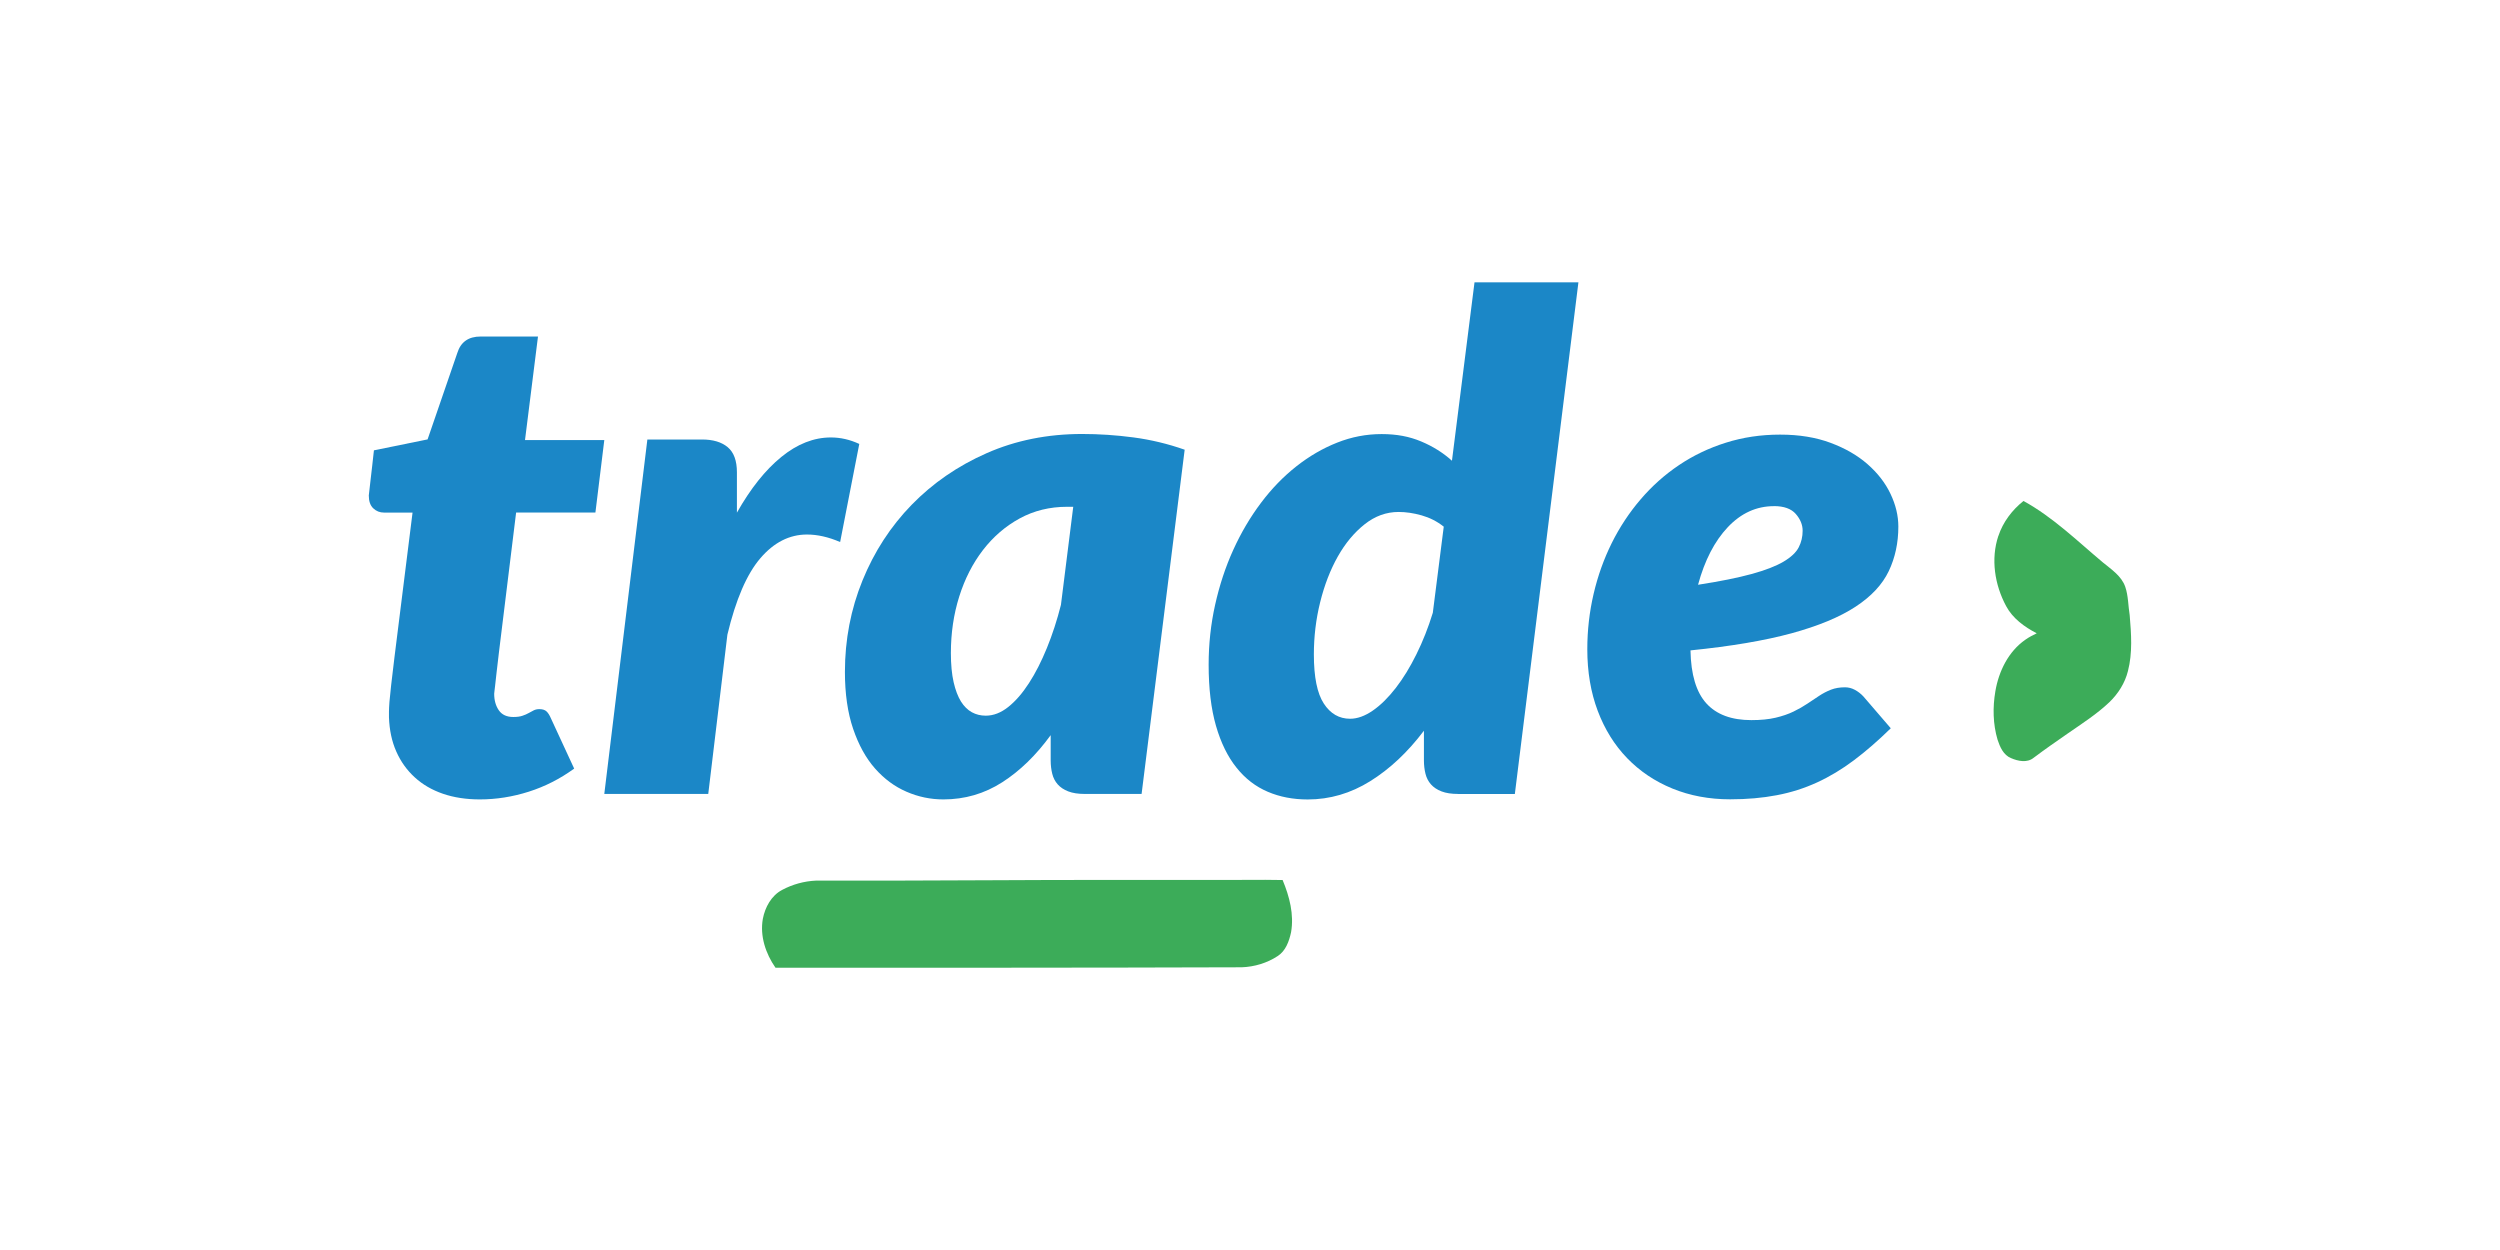
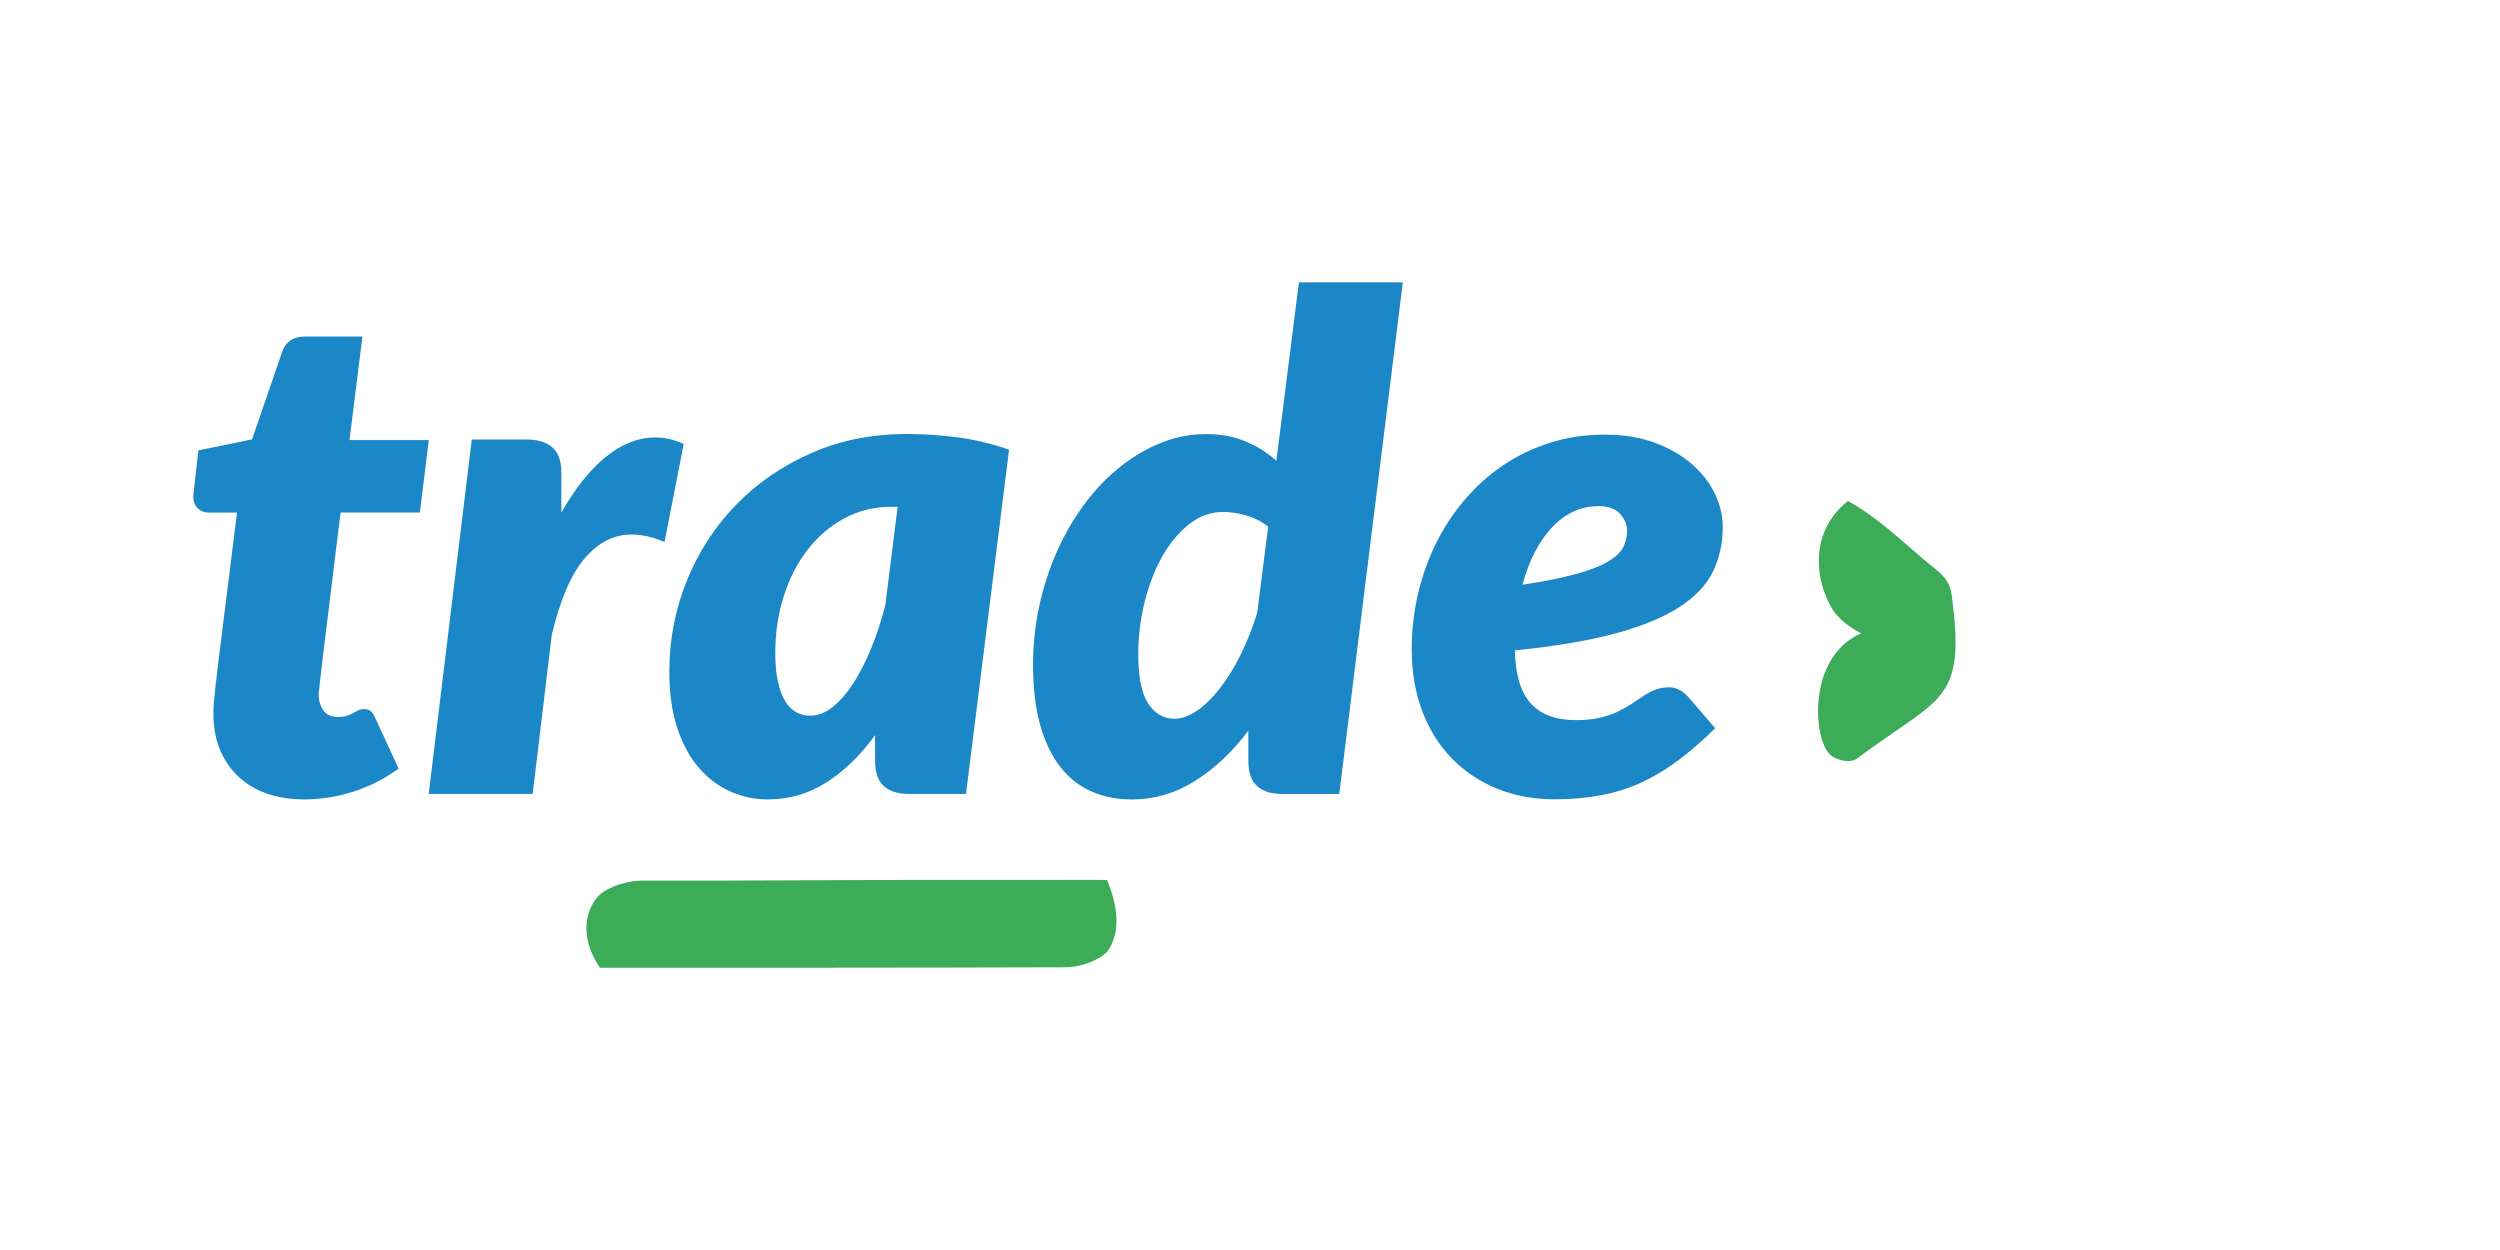
<svg xmlns="http://www.w3.org/2000/svg" id="Capa_1" data-name="Capa 1" viewBox="0 0 512 256">
  <defs>
    <style>
      .cls-1 {
        fill: #1b87c7;
      }

      .cls-2 {
        fill: #3cac59;
      }
    </style>
  </defs>
  <g>
-     <path class="cls-1" d="M79.66,146.92v-1.19c0-.47.04-1.13.1-2,.07-.86.19-2.01.35-3.43.16-1.42.38-3.3.67-5.64l3.71-29.68h-5.81c-.89,0-1.63-.29-2.24-.88-.61-.58-.91-1.46-.91-2.62,0-.05.05-.46.14-1.23.09-.77.19-1.59.28-2.45.09-.86.19-1.67.28-2.42.09-.75.14-1.17.14-1.26l.21-1.89,10.99-2.24,6.09-17.71c.7-2.24,2.29-3.36,4.76-3.36h11.76l-2.66,21.21h16.24l-1.82,14.84h-16.24l-3.5,28.49c-.23,1.91-.41,3.42-.53,4.52-.12,1.1-.21,1.94-.28,2.52-.07.58-.12.98-.14,1.19-.02.21-.04.34-.04.39,0,1.35.32,2.48.95,3.39.63.91,1.62,1.37,2.97,1.37.75,0,1.37-.08,1.86-.25.49-.16.92-.35,1.29-.56.37-.21.72-.4,1.05-.56.33-.16.7-.24,1.12-.24.65,0,1.14.15,1.47.46.33.3.63.78.91,1.43l4.76,10.29c-2.89,2.1-6,3.68-9.31,4.73-3.31,1.05-6.65,1.58-10.01,1.58-2.8,0-5.32-.39-7.56-1.16s-4.17-1.89-5.77-3.36c-1.61-1.47-2.87-3.23-3.78-5.29-.91-2.05-1.41-4.39-1.5-7Z" />
-     <path class="cls-1" d="M123.76,162.6l8.82-72.59h11.2c2.24,0,3.99.52,5.25,1.57,1.26,1.05,1.89,2.77,1.89,5.15v8.26c2.8-4.95,5.83-8.75,9.1-11.41,3.27-2.66,6.65-3.99,10.15-3.99,1.96,0,3.9.44,5.81,1.33l-3.92,20.09c-2.38-1.03-4.64-1.54-6.79-1.54-3.59,0-6.78,1.62-9.55,4.86-2.78,3.24-5.03,8.46-6.75,15.65l-3.92,32.62h-21.28Z" />
-     <path class="cls-1" d="M233.8,162.6h-11.62c-1.35,0-2.49-.17-3.39-.52-.91-.35-1.63-.83-2.17-1.44-.54-.61-.91-1.33-1.12-2.17-.21-.84-.32-1.75-.32-2.73v-5.18c-2.99,4.11-6.3,7.33-9.94,9.66-3.64,2.33-7.65,3.5-12.04,3.5-2.61,0-5.13-.52-7.56-1.58-2.43-1.05-4.57-2.64-6.44-4.76-1.87-2.12-3.36-4.83-4.48-8.12s-1.68-7.17-1.68-11.66c0-6.58,1.2-12.82,3.6-18.72,2.4-5.9,5.76-11.07,10.08-15.51,4.32-4.43,9.44-7.96,15.37-10.57,5.93-2.61,12.44-3.92,19.53-3.92,3.45,0,6.95.23,10.5.7,3.55.47,7.05,1.31,10.5,2.52l-8.82,70.49ZM201.88,146.57c1.59,0,3.13-.6,4.62-1.79,1.49-1.19,2.9-2.81,4.23-4.87,1.33-2.05,2.56-4.46,3.68-7.21,1.12-2.75,2.08-5.69,2.87-8.82l2.52-20.09h-1.26c-3.55,0-6.78.79-9.7,2.38-2.92,1.59-5.42,3.75-7.53,6.48-2.1,2.73-3.72,5.9-4.86,9.52-1.14,3.62-1.71,7.48-1.71,11.58,0,2.33.19,4.32.56,5.95.37,1.63.88,2.95,1.5,3.96.63,1,1.38,1.74,2.24,2.21.86.47,1.81.7,2.83.7Z" />
-     <path class="cls-1" d="M298.62,162.6c-1.35,0-2.48-.17-3.39-.52s-1.63-.83-2.17-1.44c-.54-.61-.91-1.33-1.12-2.17-.21-.84-.32-1.75-.32-2.73v-6.09c-3.31,4.39-6.98,7.83-10.99,10.33-4.01,2.5-8.28,3.75-12.81,3.75-2.99,0-5.72-.52-8.19-1.58-2.47-1.05-4.61-2.69-6.4-4.94-1.8-2.24-3.2-5.1-4.2-8.57-1-3.48-1.5-7.64-1.5-12.5,0-4.2.44-8.29,1.33-12.29.89-3.99,2.12-7.73,3.71-11.23,1.59-3.5,3.48-6.71,5.67-9.62,2.19-2.92,4.61-5.41,7.25-7.49,2.64-2.08,5.42-3.7,8.36-4.86,2.94-1.17,5.97-1.75,9.1-1.75s5.68.5,8.08,1.5c2.4,1,4.51,2.32,6.33,3.96l4.62-36.54h21.28l-13.02,104.79h-11.62ZM276.5,147.2c1.49,0,3.04-.56,4.66-1.68s3.17-2.66,4.69-4.62c1.52-1.96,2.93-4.26,4.23-6.9,1.31-2.64,2.43-5.47,3.36-8.5l2.24-17.64c-1.35-1.07-2.86-1.84-4.52-2.31-1.66-.47-3.23-.7-4.72-.7-2.52,0-4.84.84-6.96,2.52-2.12,1.68-3.96,3.88-5.5,6.61-1.54,2.73-2.74,5.85-3.61,9.35s-1.29,7.07-1.29,10.71c0,4.62.68,7.97,2.03,10.04,1.35,2.08,3.15,3.12,5.39,3.12Z" />
-     <path class="cls-1" d="M388.78,107.86c0,3.31-.65,6.35-1.96,9.1-1.31,2.75-3.58,5.19-6.83,7.31-3.24,2.12-7.61,3.93-13.09,5.43-5.48,1.49-12.38,2.66-20.69,3.5.09,4.95,1.18,8.56,3.25,10.85,2.08,2.29,5.15,3.43,9.21,3.43,1.91,0,3.57-.16,4.97-.49,1.4-.33,2.62-.75,3.67-1.26,1.05-.51,2-1.05,2.83-1.61s1.64-1.1,2.42-1.61c.77-.51,1.58-.93,2.42-1.26.84-.33,1.8-.49,2.87-.49.7,0,1.38.17,2.03.52s1.24.81,1.75,1.36l5.6,6.51c-2.57,2.52-5.08,4.7-7.53,6.54-2.45,1.84-4.97,3.36-7.56,4.55-2.59,1.19-5.34,2.07-8.26,2.62-2.92.56-6.1.84-9.55.84-4.29,0-8.24-.74-11.83-2.21-3.59-1.47-6.68-3.55-9.27-6.23-2.59-2.68-4.6-5.92-6.02-9.69-1.42-3.78-2.13-7.98-2.13-12.6,0-3.87.43-7.65,1.29-11.34.86-3.69,2.1-7.15,3.71-10.4,1.61-3.24,3.58-6.23,5.92-8.96,2.33-2.73,4.96-5.07,7.88-7.03,2.92-1.96,6.11-3.49,9.59-4.58,3.48-1.1,7.17-1.65,11.09-1.65s7.32.56,10.33,1.68c3.01,1.12,5.54,2.58,7.59,4.38,2.05,1.8,3.62,3.81,4.69,6.06,1.07,2.24,1.61,4.48,1.61,6.72ZM363.3,103.66c-3.59,0-6.74,1.44-9.45,4.31-2.71,2.87-4.74,6.8-6.09,11.79,4.53-.7,8.19-1.44,10.99-2.21s4.97-1.61,6.51-2.52,2.58-1.89,3.12-2.94c.54-1.05.8-2.18.8-3.4s-.47-2.36-1.4-3.43c-.93-1.07-2.43-1.61-4.48-1.61Z" />
+     <path class="cls-1" d="M43.71,146.92v-1.19c0-.47.04-1.13.1-2,.07-.86.19-2.01.35-3.43.16-1.42.38-3.3.67-5.64l3.71-29.68h-5.81c-.89,0-1.63-.29-2.24-.88-.61-.58-.91-1.46-.91-2.62,0-.05.05-.46.14-1.23.09-.77.19-1.59.28-2.45.09-.86.19-1.67.28-2.42.09-.75.14-1.17.14-1.26l.21-1.89,10.99-2.24,6.09-17.71c.7-2.24,2.29-3.36,4.76-3.36h11.76l-2.66,21.21h16.24l-1.82,14.84h-16.24l-3.5,28.49c-.23,1.91-.41,3.42-.53,4.52-.12,1.1-.21,1.94-.28,2.52-.07.58-.12.98-.14,1.19-.02.21-.04.34-.04.39,0,1.35.32,2.48.95,3.39.63.91,1.62,1.37,2.97,1.37.75,0,1.37-.08,1.86-.25.49-.16.92-.35,1.29-.56.37-.21.72-.4,1.05-.56.33-.16.7-.24,1.12-.24.65,0,1.14.15,1.47.46.33.3.63.78.91,1.43l4.76,10.29c-2.89,2.1-6,3.68-9.31,4.73-3.31,1.05-6.65,1.58-10.01,1.58-2.8,0-5.32-.39-7.56-1.16s-4.17-1.89-5.77-3.36c-1.61-1.47-2.87-3.23-3.78-5.29-.91-2.05-1.41-4.39-1.5-7Z" />
+     <path class="cls-1" d="M87.8,162.6l8.82-72.59h11.2c2.24,0,3.99.52,5.25,1.57,1.26,1.05,1.89,2.77,1.89,5.15v8.26c2.8-4.95,5.83-8.75,9.1-11.41,3.27-2.66,6.65-3.99,10.15-3.99,1.96,0,3.9.44,5.81,1.33l-3.92,20.09c-2.38-1.03-4.64-1.54-6.79-1.54-3.59,0-6.78,1.62-9.55,4.86-2.78,3.24-5.03,8.46-6.75,15.65l-3.92,32.62h-21.28Z" />
+     <path class="cls-1" d="M197.84,162.6h-11.62c-1.35,0-2.49-.17-3.39-.52-.91-.35-1.63-.83-2.17-1.44-.54-.61-.91-1.33-1.12-2.17-.21-.84-.32-1.75-.32-2.73v-5.18c-2.99,4.11-6.3,7.33-9.94,9.66-3.64,2.33-7.65,3.5-12.04,3.5-2.61,0-5.13-.52-7.56-1.58-2.43-1.05-4.57-2.64-6.44-4.76-1.87-2.12-3.36-4.83-4.48-8.12s-1.68-7.17-1.68-11.66c0-6.58,1.2-12.82,3.6-18.72,2.4-5.9,5.76-11.07,10.08-15.51,4.32-4.43,9.44-7.96,15.37-10.57,5.93-2.61,12.44-3.92,19.53-3.92,3.45,0,6.95.23,10.5.7,3.55.47,7.05,1.31,10.5,2.52l-8.82,70.49ZM165.92,146.57c1.59,0,3.13-.6,4.62-1.79,1.49-1.19,2.9-2.81,4.23-4.87,1.33-2.05,2.56-4.46,3.68-7.21,1.12-2.75,2.08-5.69,2.87-8.82l2.52-20.09h-1.26c-3.55,0-6.78.79-9.7,2.38-2.92,1.59-5.42,3.75-7.53,6.48-2.1,2.73-3.72,5.9-4.86,9.52-1.14,3.62-1.71,7.48-1.71,11.58,0,2.33.19,4.32.56,5.95.37,1.63.88,2.95,1.5,3.96.63,1,1.38,1.74,2.24,2.21.86.47,1.81.7,2.83.7Z" />
+     <path class="cls-1" d="M262.66,162.6c-1.35,0-2.48-.17-3.39-.52s-1.63-.83-2.17-1.44c-.54-.61-.91-1.33-1.12-2.17-.21-.84-.32-1.75-.32-2.73v-6.09c-3.31,4.39-6.98,7.83-10.99,10.33-4.01,2.5-8.28,3.75-12.81,3.75-2.99,0-5.72-.52-8.19-1.58-2.47-1.05-4.61-2.69-6.4-4.94-1.8-2.24-3.2-5.1-4.2-8.57-1-3.48-1.5-7.64-1.5-12.5,0-4.2.44-8.29,1.33-12.29.89-3.99,2.12-7.73,3.71-11.23,1.59-3.5,3.48-6.71,5.67-9.62,2.19-2.92,4.61-5.41,7.25-7.49,2.64-2.08,5.42-3.7,8.36-4.86,2.94-1.17,5.97-1.75,9.1-1.75s5.68.5,8.08,1.5c2.4,1,4.51,2.32,6.33,3.96l4.62-36.54h21.28l-13.02,104.79h-11.62ZM240.54,147.2c1.49,0,3.04-.56,4.66-1.68s3.17-2.66,4.69-4.62c1.52-1.96,2.93-4.26,4.23-6.9,1.31-2.64,2.43-5.47,3.36-8.5l2.24-17.64c-1.35-1.07-2.86-1.84-4.52-2.31-1.66-.47-3.23-.7-4.72-.7-2.52,0-4.84.84-6.96,2.52-2.12,1.68-3.96,3.88-5.5,6.61-1.54,2.73-2.74,5.85-3.61,9.35s-1.29,7.07-1.29,10.71c0,4.62.68,7.97,2.03,10.04,1.35,2.08,3.15,3.12,5.39,3.12Z" />
+     <path class="cls-1" d="M352.82,107.86c0,3.31-.65,6.35-1.96,9.1-1.31,2.75-3.58,5.19-6.83,7.31-3.24,2.12-7.61,3.93-13.09,5.43-5.48,1.49-12.38,2.66-20.69,3.5.09,4.95,1.18,8.56,3.25,10.85,2.08,2.29,5.15,3.43,9.21,3.43,1.91,0,3.57-.16,4.97-.49,1.4-.33,2.62-.75,3.67-1.26,1.05-.51,2-1.05,2.83-1.61s1.64-1.1,2.42-1.61c.77-.51,1.58-.93,2.42-1.26.84-.33,1.8-.49,2.87-.49.7,0,1.38.17,2.03.52s1.24.81,1.75,1.36l5.6,6.51c-2.57,2.52-5.08,4.7-7.53,6.54-2.45,1.84-4.97,3.36-7.56,4.55-2.59,1.19-5.34,2.07-8.26,2.62-2.92.56-6.1.84-9.55.84-4.29,0-8.24-.74-11.83-2.21-3.59-1.47-6.68-3.55-9.27-6.23-2.59-2.68-4.6-5.92-6.02-9.69-1.42-3.78-2.13-7.98-2.13-12.6,0-3.87.43-7.65,1.29-11.34.86-3.69,2.1-7.15,3.71-10.4,1.61-3.24,3.58-6.23,5.92-8.96,2.33-2.73,4.96-5.07,7.88-7.03,2.92-1.96,6.11-3.49,9.59-4.58,3.48-1.1,7.17-1.65,11.09-1.65s7.32.56,10.33,1.68c3.01,1.12,5.54,2.58,7.59,4.38,2.05,1.8,3.62,3.81,4.69,6.06,1.07,2.24,1.61,4.48,1.61,6.72ZM327.34,103.66c-3.59,0-6.74,1.44-9.45,4.31-2.71,2.87-4.74,6.8-6.09,11.79,4.53-.7,8.19-1.44,10.99-2.21s4.97-1.61,6.51-2.52,2.58-1.89,3.12-2.94c.54-1.05.8-2.18.8-3.4s-.47-2.36-1.4-3.43c-.93-1.07-2.43-1.61-4.48-1.61Z" />
  </g>
  <g id="_3cac59ff" data-name="#3cac59ff">
-     <path class="cls-2" d="M409.27,109.76c.94-2.84,2.81-5.31,5.14-7.16,6.07,3.33,11.03,8.21,16.3,12.62,1.73,1.42,3.77,2.75,4.54,4.95.64,1.87.59,3.88.91,5.82.32,3.81.61,7.71-.36,11.45-.6,2.43-1.99,4.62-3.78,6.35-2.59,2.47-5.63,4.4-8.55,6.43-2.36,1.63-4.71,3.27-7,4.99-1.31,1.06-3.17.68-4.59.06-1.57-.61-2.29-2.29-2.78-3.78-.95-3.21-1.01-6.64-.45-9.92.69-4.08,2.66-8.13,6.12-10.54.73-.53,1.54-.93,2.35-1.33-2.5-1.3-4.92-3.04-6.27-5.58-2.33-4.34-3.17-9.63-1.59-14.36Z" />
-     <path class="cls-2" d="M167.11,180.35c12.24,0,24.49,0,36.73-.08,14.91-.09,29.82-.05,44.73-.06,4.7.04,9.41-.08,14.11.02,1.4,3.36,2.37,7.05,1.73,10.7-.4,1.83-1.09,3.81-2.74,4.87-2.17,1.43-4.77,2.21-7.37,2.3-31.83.11-63.65.09-95.48.09-2.01-2.89-3.22-6.49-2.59-10.02.46-2.37,1.74-4.75,3.94-5.91,2.13-1.14,4.52-1.8,6.93-1.91Z" />
+     <path class="cls-2" d="M373.31,109.76c.94-2.84,2.81-5.31,5.14-7.16,6.07,3.33,11.03,8.21,16.3,12.62,1.73,1.42,3.77,2.75,4.54,4.95.64,1.87.59,3.88.91,5.82.32,3.81.61,7.71-.36,11.45-.6,2.43-1.99,4.62-3.78,6.35-2.59,2.47-5.63,4.4-8.55,6.43-2.36,1.63-4.71,3.27-7,4.99-1.31,1.06-3.17.68-4.59.06-1.57-.61-2.29-2.29-2.78-3.78-.95-3.21-1.01-6.64-.45-9.92.69-4.08,2.66-8.13,6.12-10.54.73-.53,1.54-.93,2.35-1.33-2.5-1.3-4.92-3.04-6.27-5.58-2.33-4.34-3.17-9.63-1.59-14.36Z" />
+     <path class="cls-2" d="M131.15,180.35c12.24,0,24.49,0,36.73-.08,14.91-.09,29.82-.05,44.73-.06,4.7.04,9.41-.08,14.11.02,1.4,3.36,2.37,7.05,1.73,10.7-.4,1.83-1.09,3.81-2.74,4.87-2.17,1.43-4.77,2.21-7.37,2.3-31.83.11-63.65.09-95.48.09-2.01-2.89-3.22-6.49-2.59-10.02.46-2.37,1.74-4.75,3.94-5.91,2.13-1.14,4.52-1.8,6.93-1.91Z" />
  </g>
</svg>
